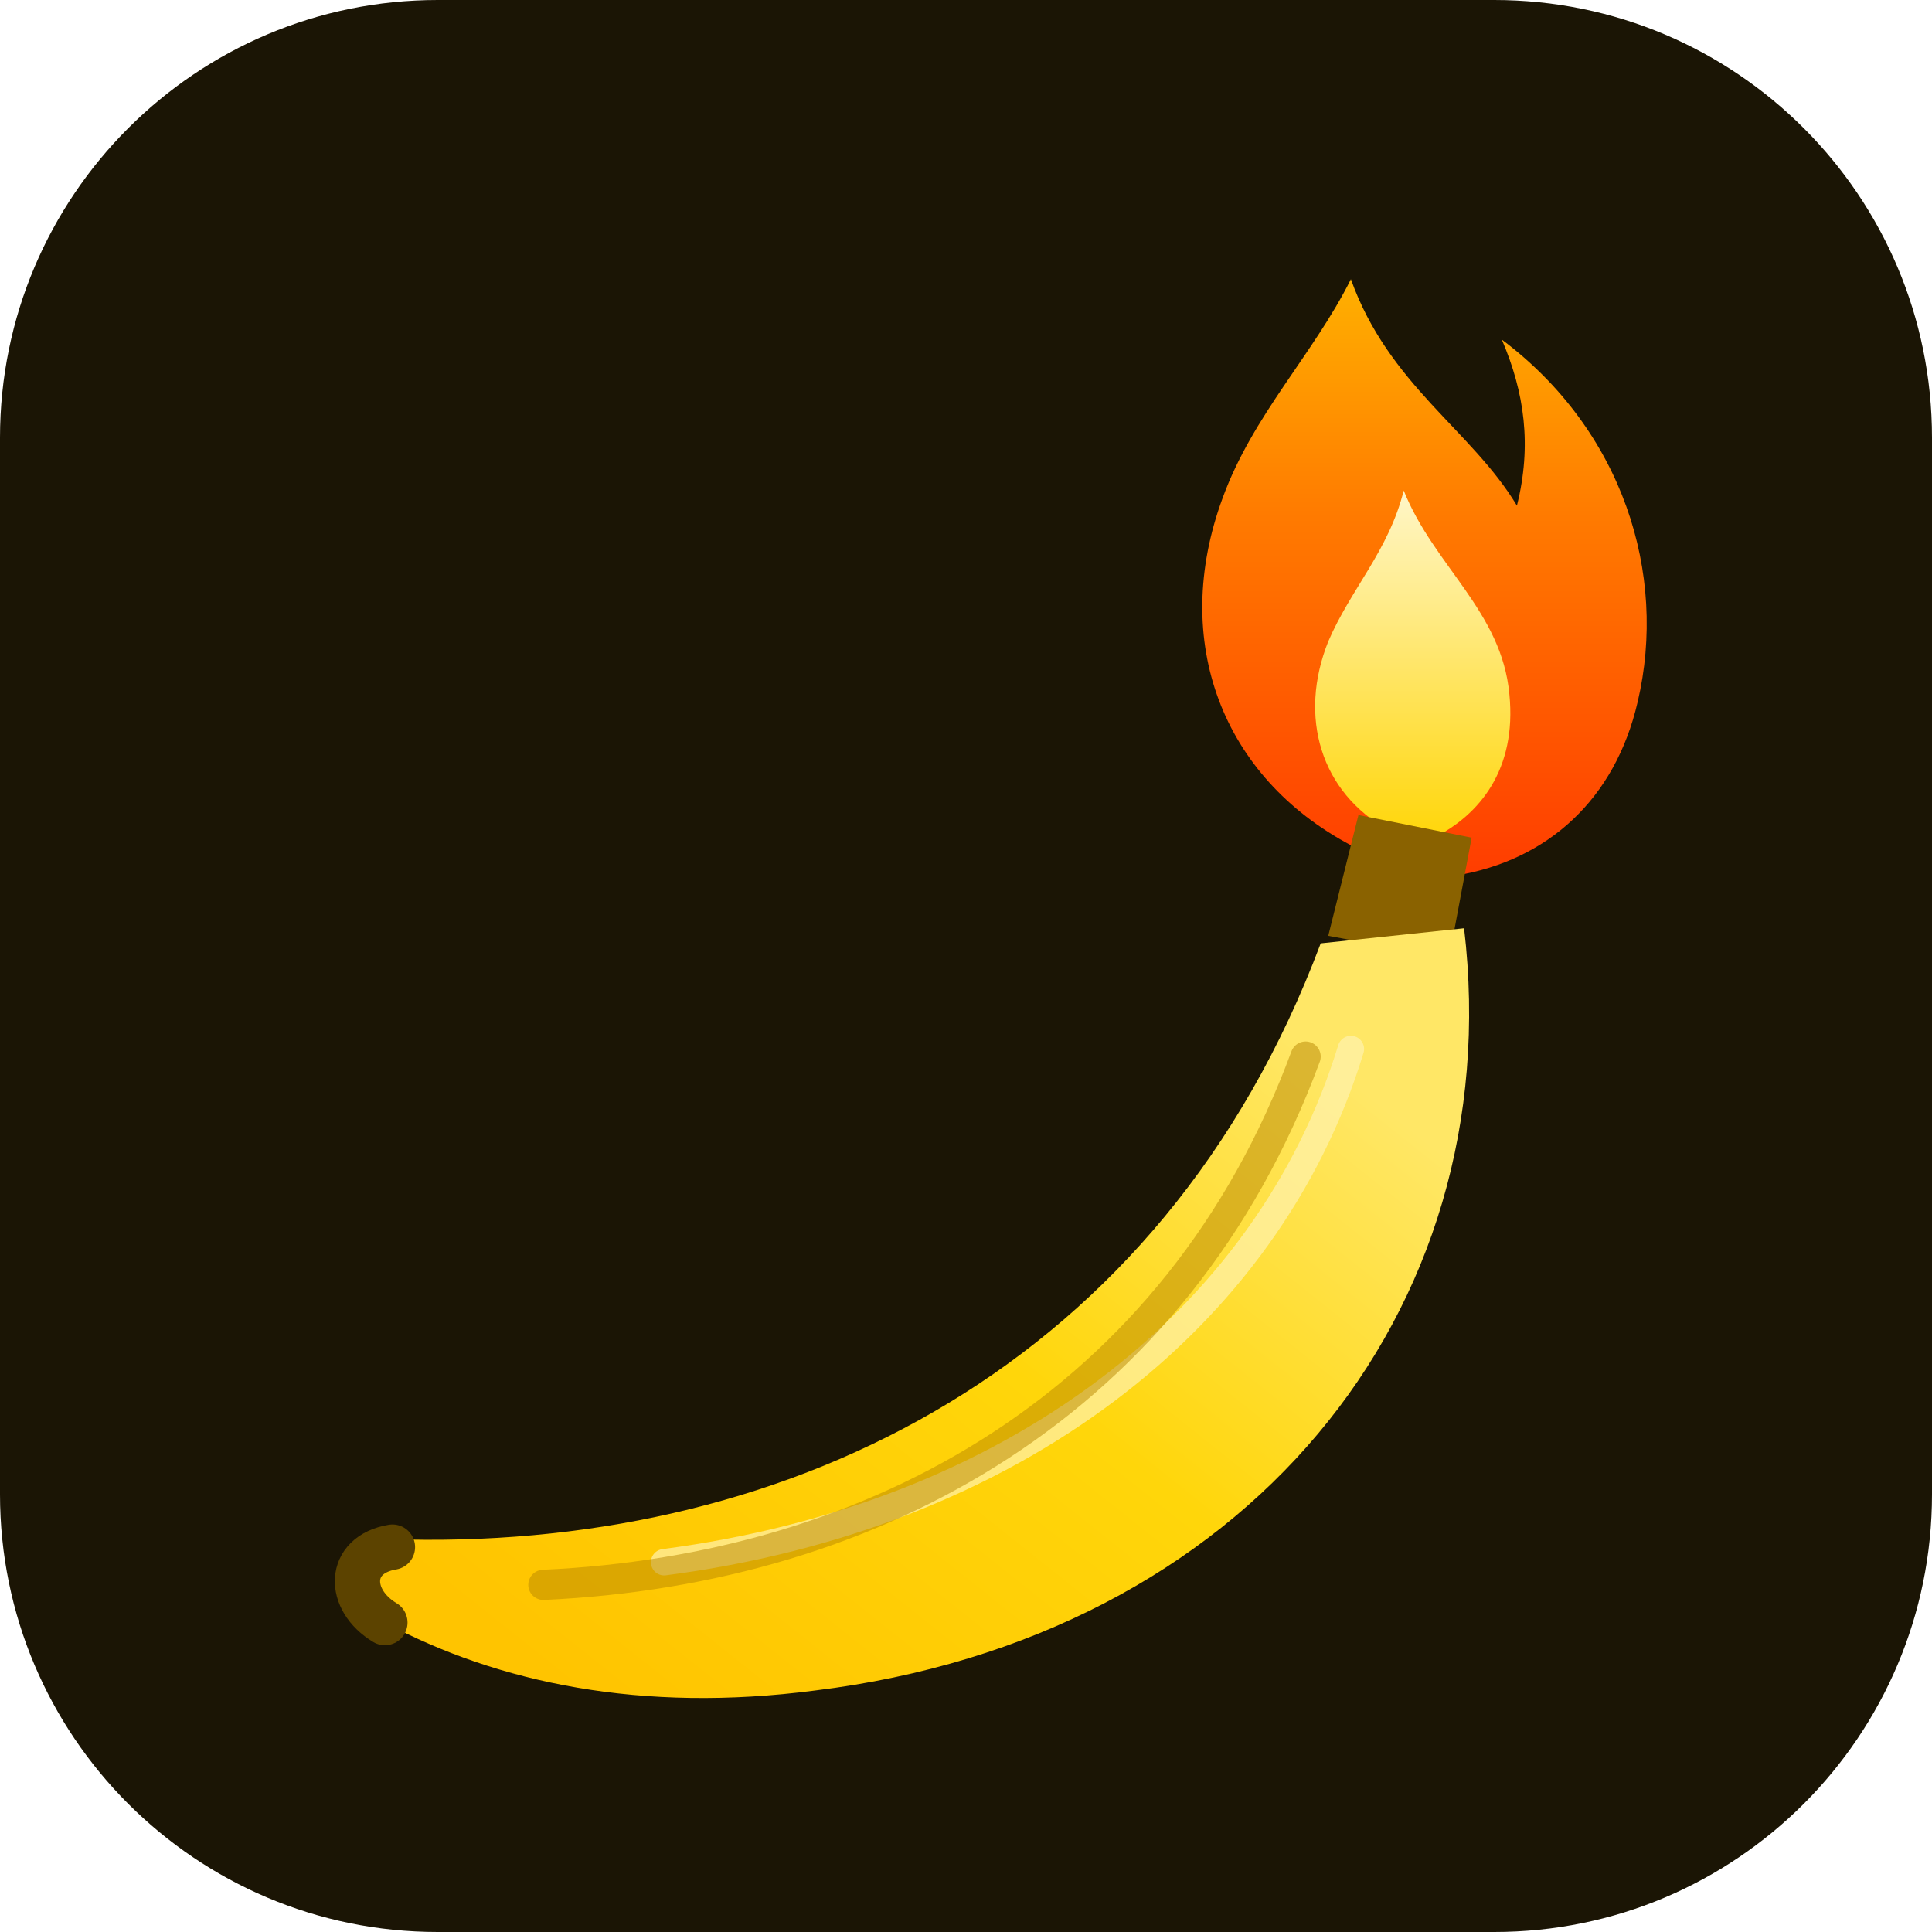
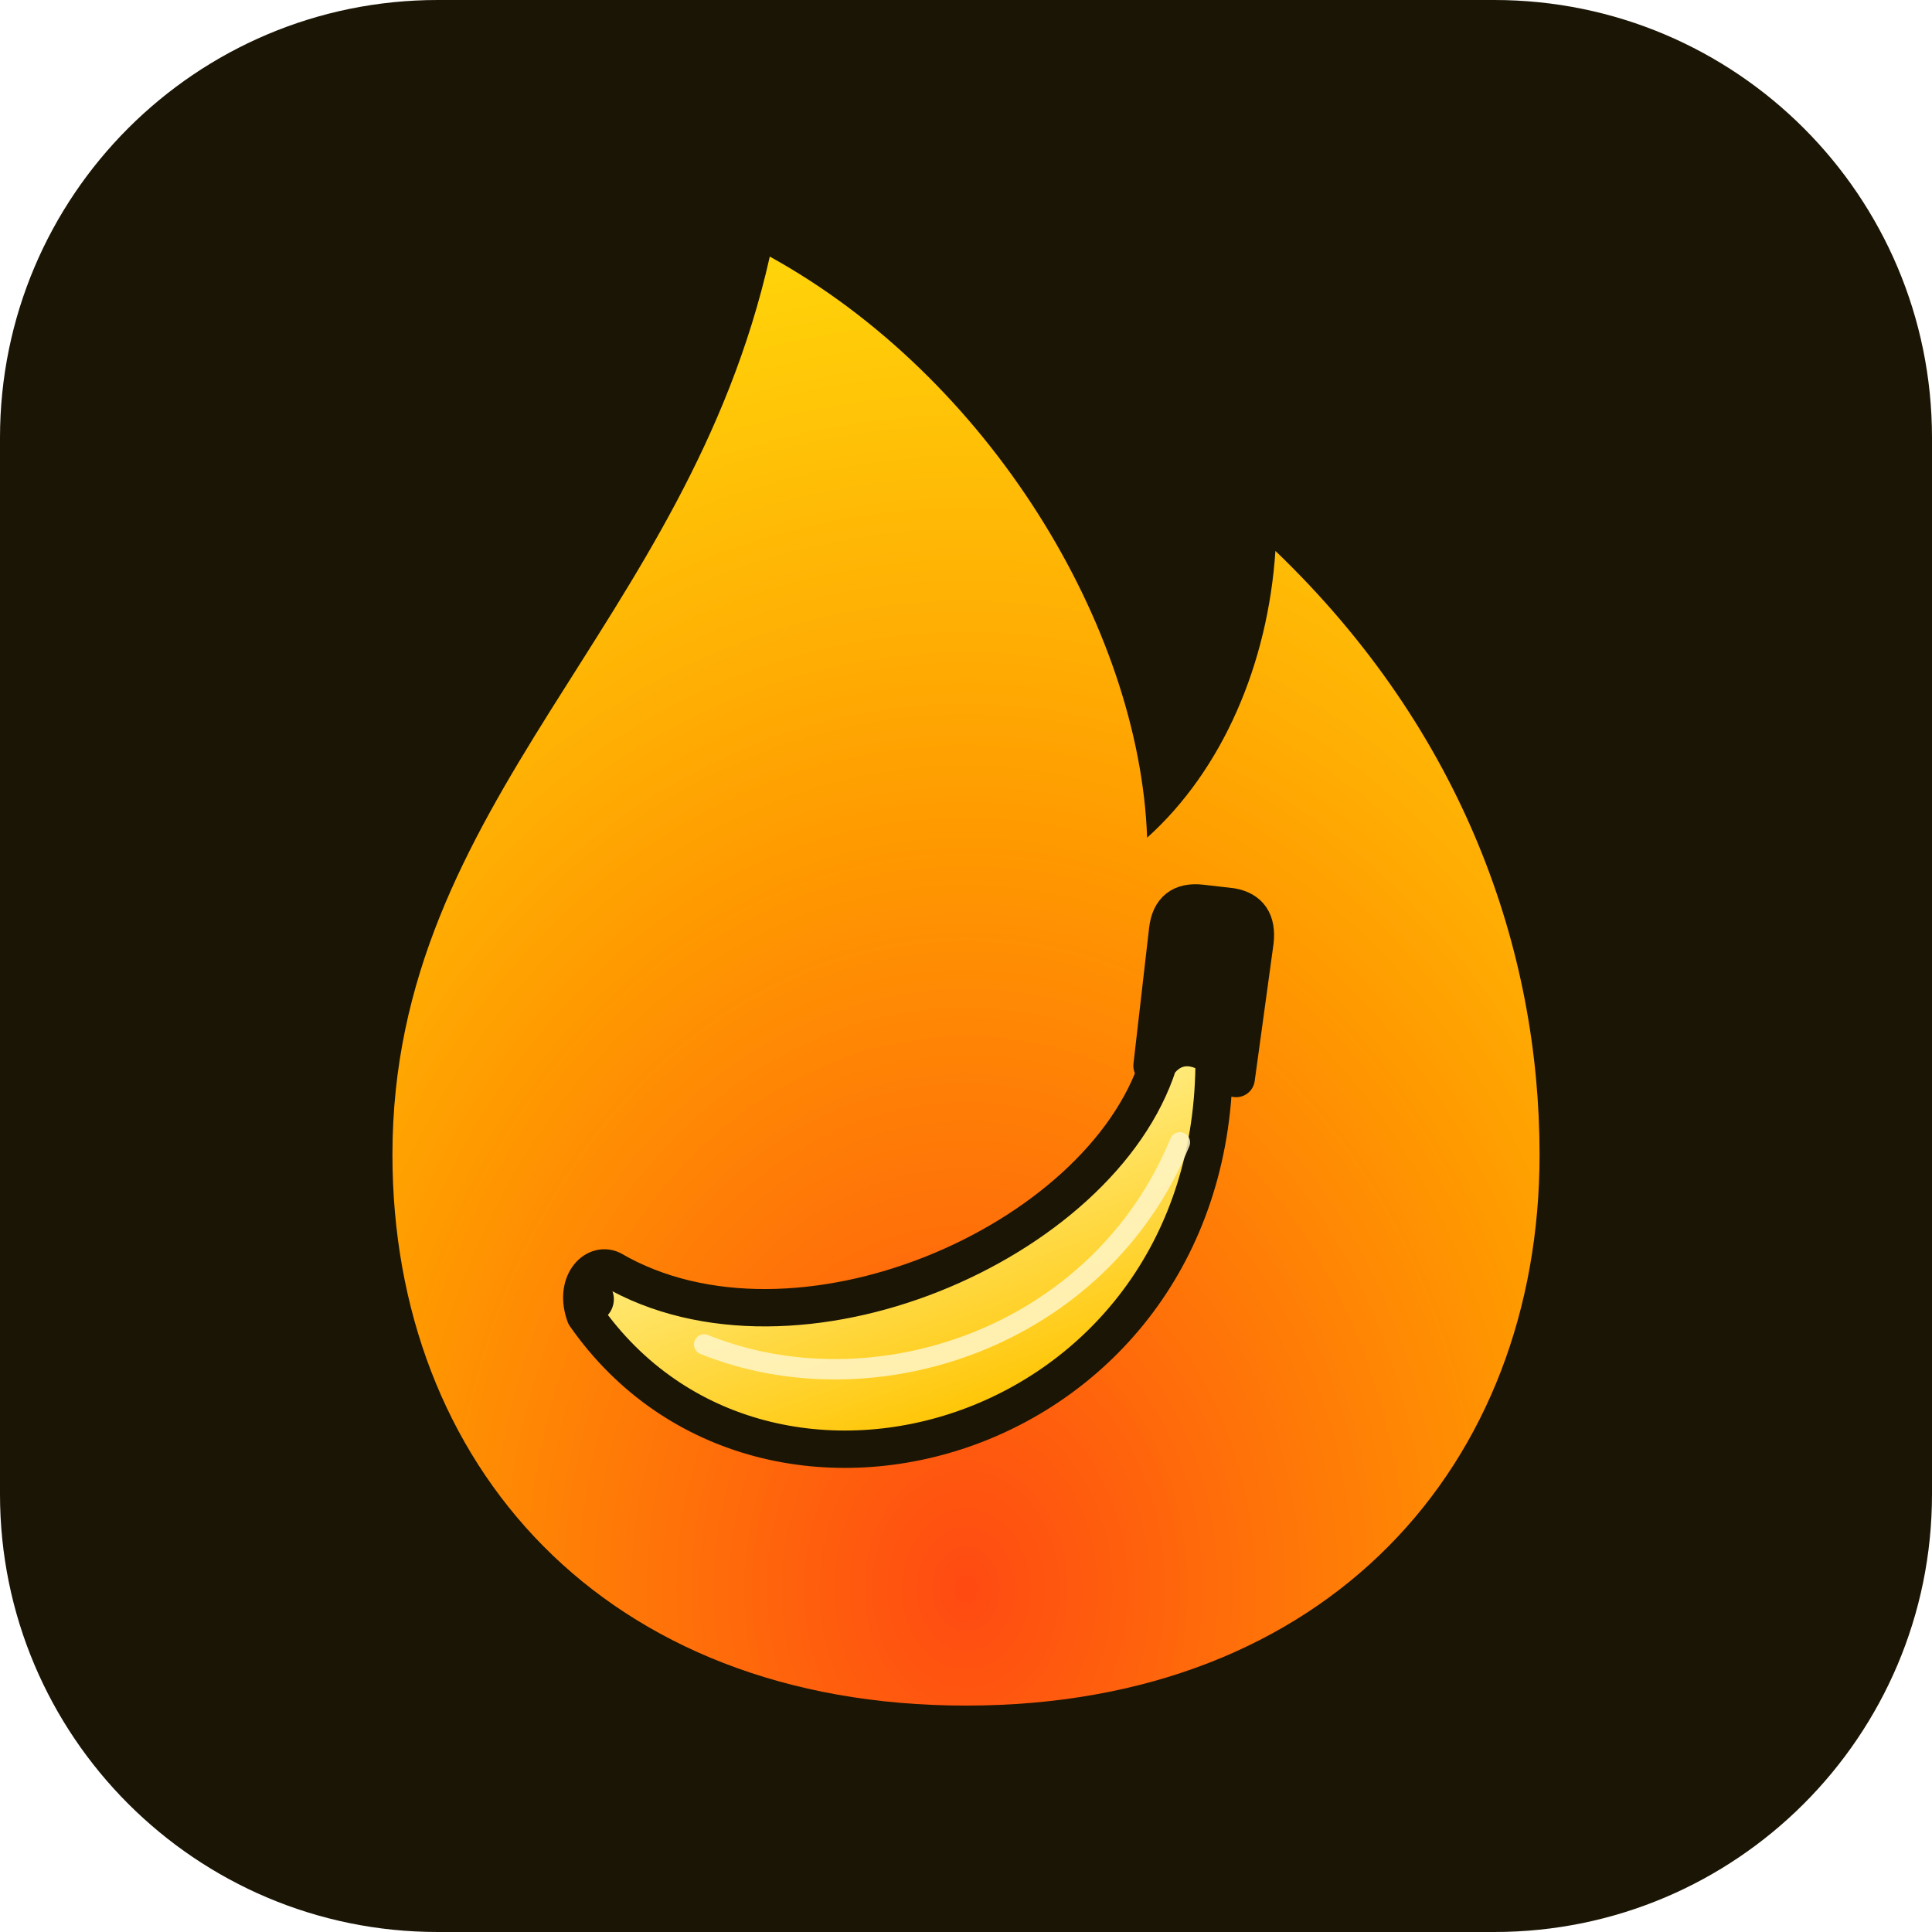
<svg xmlns="http://www.w3.org/2000/svg" viewBox="0 0 512 512">
-   <rect width="512" height="512" rx="116" fill="#1B1505" />
  <defs>
-     <linearGradient id="bb-b" x1=".1" y1=".9" x2=".9" y2=".2">
+     <radialGradient id="bbfl" cx=".5" cy=".92" r=".95">
+       <stop offset="0" stop-color="#FF4A12" />
+       <stop offset=".55" stop-color="#FF9A00" />
+       <stop offset="1" stop-color="#FFD60A" />
+     </radialGradient>
+     <linearGradient id="bbby" x1="0" y1="1" x2="0" y2="0">
      <stop offset="0" stop-color="#FFC400" />
-       <stop offset=".55" stop-color="#FFD60A" />
-       <stop offset="1" stop-color="#FFE766" />
-     </linearGradient>
-     <linearGradient id="bb-f" x1=".5" y1="1" x2=".5" y2="0">
-       <stop offset="0" stop-color="#FF3D00" />
-       <stop offset=".6" stop-color="#FF7A00" />
-       <stop offset="1" stop-color="#FFB000" />
-     </linearGradient>
-     <linearGradient id="bb-c" x1=".5" y1="1" x2=".5" y2="0">
-       <stop offset="0" stop-color="#FFD60A" />
-       <stop offset="1" stop-color="#FFF6C8" />
+       <stop offset="1" stop-color="#FFEC80" />
    </linearGradient>
  </defs>
-   <g transform="translate(6 10)">
-     <path d="M352 214 C318 196 304 160 318 122 C326 100 342 84 352 64 C362 92 384 104 396 124 C400 108 398 94 392 80 C424 104 436 142 428 176 C422 202 404 218 380 222 Z" fill="url(#bb-f)" />
-     <path d="M362 210 C344 200 338 180 346 160 C352 146 362 136 366 120 C374 140 392 152 394 174 C396 194 386 206 374 212 Z" fill="url(#bb-c)" />
-     <path d="M346 238 L354 206 L384 212 L378 244 Z" fill="#8A6200" />
-     <path d="M382 236 C394 338 324 424 210 438 C164 444 126 436 96 420 C84 413 88 398 102 398 C204 400 302 352 344 240 Z" fill="url(#bb-b)" />
-     <path d="M352 268 C330 340 262 392 170 404" fill="none" stroke="#FFF3B0" stroke-opacity=".7" stroke-width="7" stroke-linecap="round" />
-     <path d="M138 410 C226 406 306 362 340 270" fill="none" stroke="#B88700" stroke-opacity=".5" stroke-width="8" stroke-linecap="round" />
-     <path d="M96 420 C86 414 86 402 98 400" fill="none" stroke="#5C4300" stroke-width="12" stroke-linecap="round" />
+   <rect width="512" height="512" rx="116" fill="#1B1505" />
+   <path d="M256 452 C160 452 104 388 104 306 C104 212 182 166 204 68 C262 100 302 166 304 222 C324 204 336 176 338 146 C388 194 408 252 408 306 C408 388 352 452 256 452 Z" fill="url(#bbfl)" />
+   <g transform="translate(146 350) rotate(-20) scale(0.9)">
+     <path d="M192 -10 L210 -46 Q214 -54 222 -50 L230 -46 Q237 -42 233 -34 L214 2 Z" fill="#1B1505" stroke="#1B1505" stroke-width="11" stroke-linejoin="round" />
+     <path d="M10 2 C34 92 172 100 210 -6 C206 -12 200 -14 194 -10 C160 34 62 40 22 -8 C18 -12 10 -8 10 2 Z" fill="url(#bbby)" stroke="#1B1505" stroke-width="11" stroke-linejoin="round" />
+     <path d="M40 22 C80 58 150 60 192 14" fill="none" stroke="#FFF6C8" stroke-opacity=".85" stroke-width="6" stroke-linecap="round" />
+     <circle cx="13" cy="-2" r="7" fill="#1B1505" />
  </g>
</svg>
